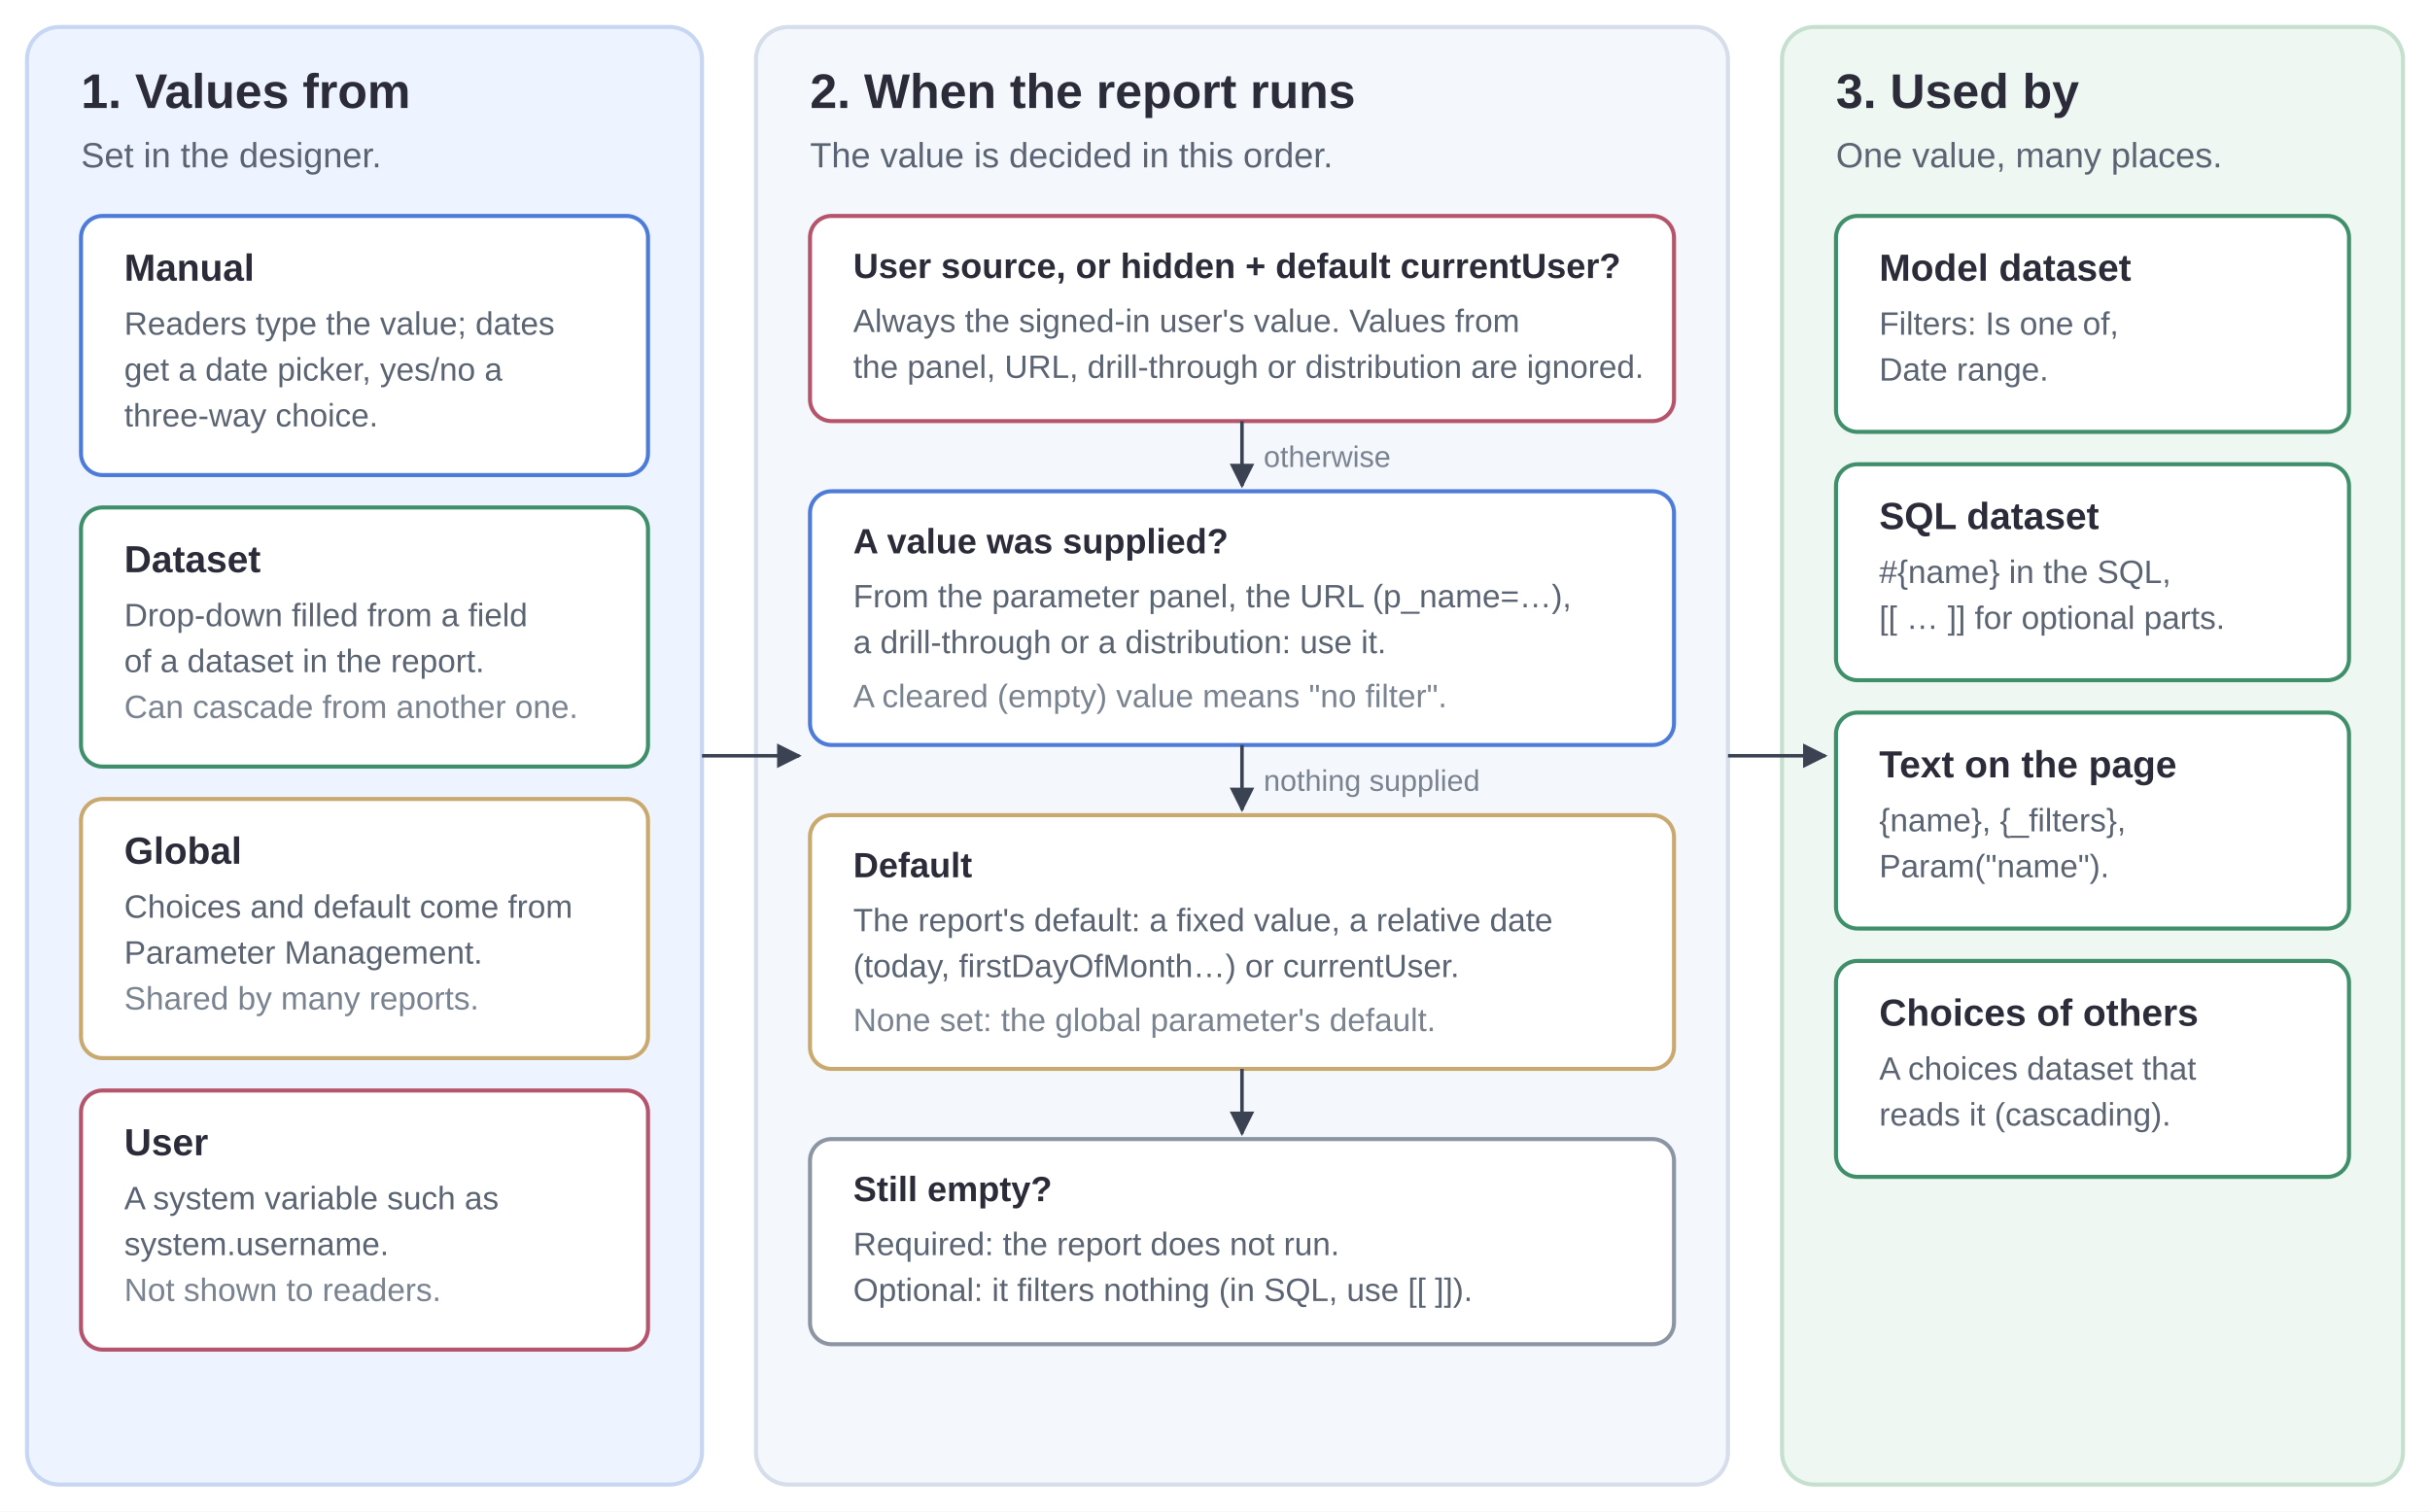
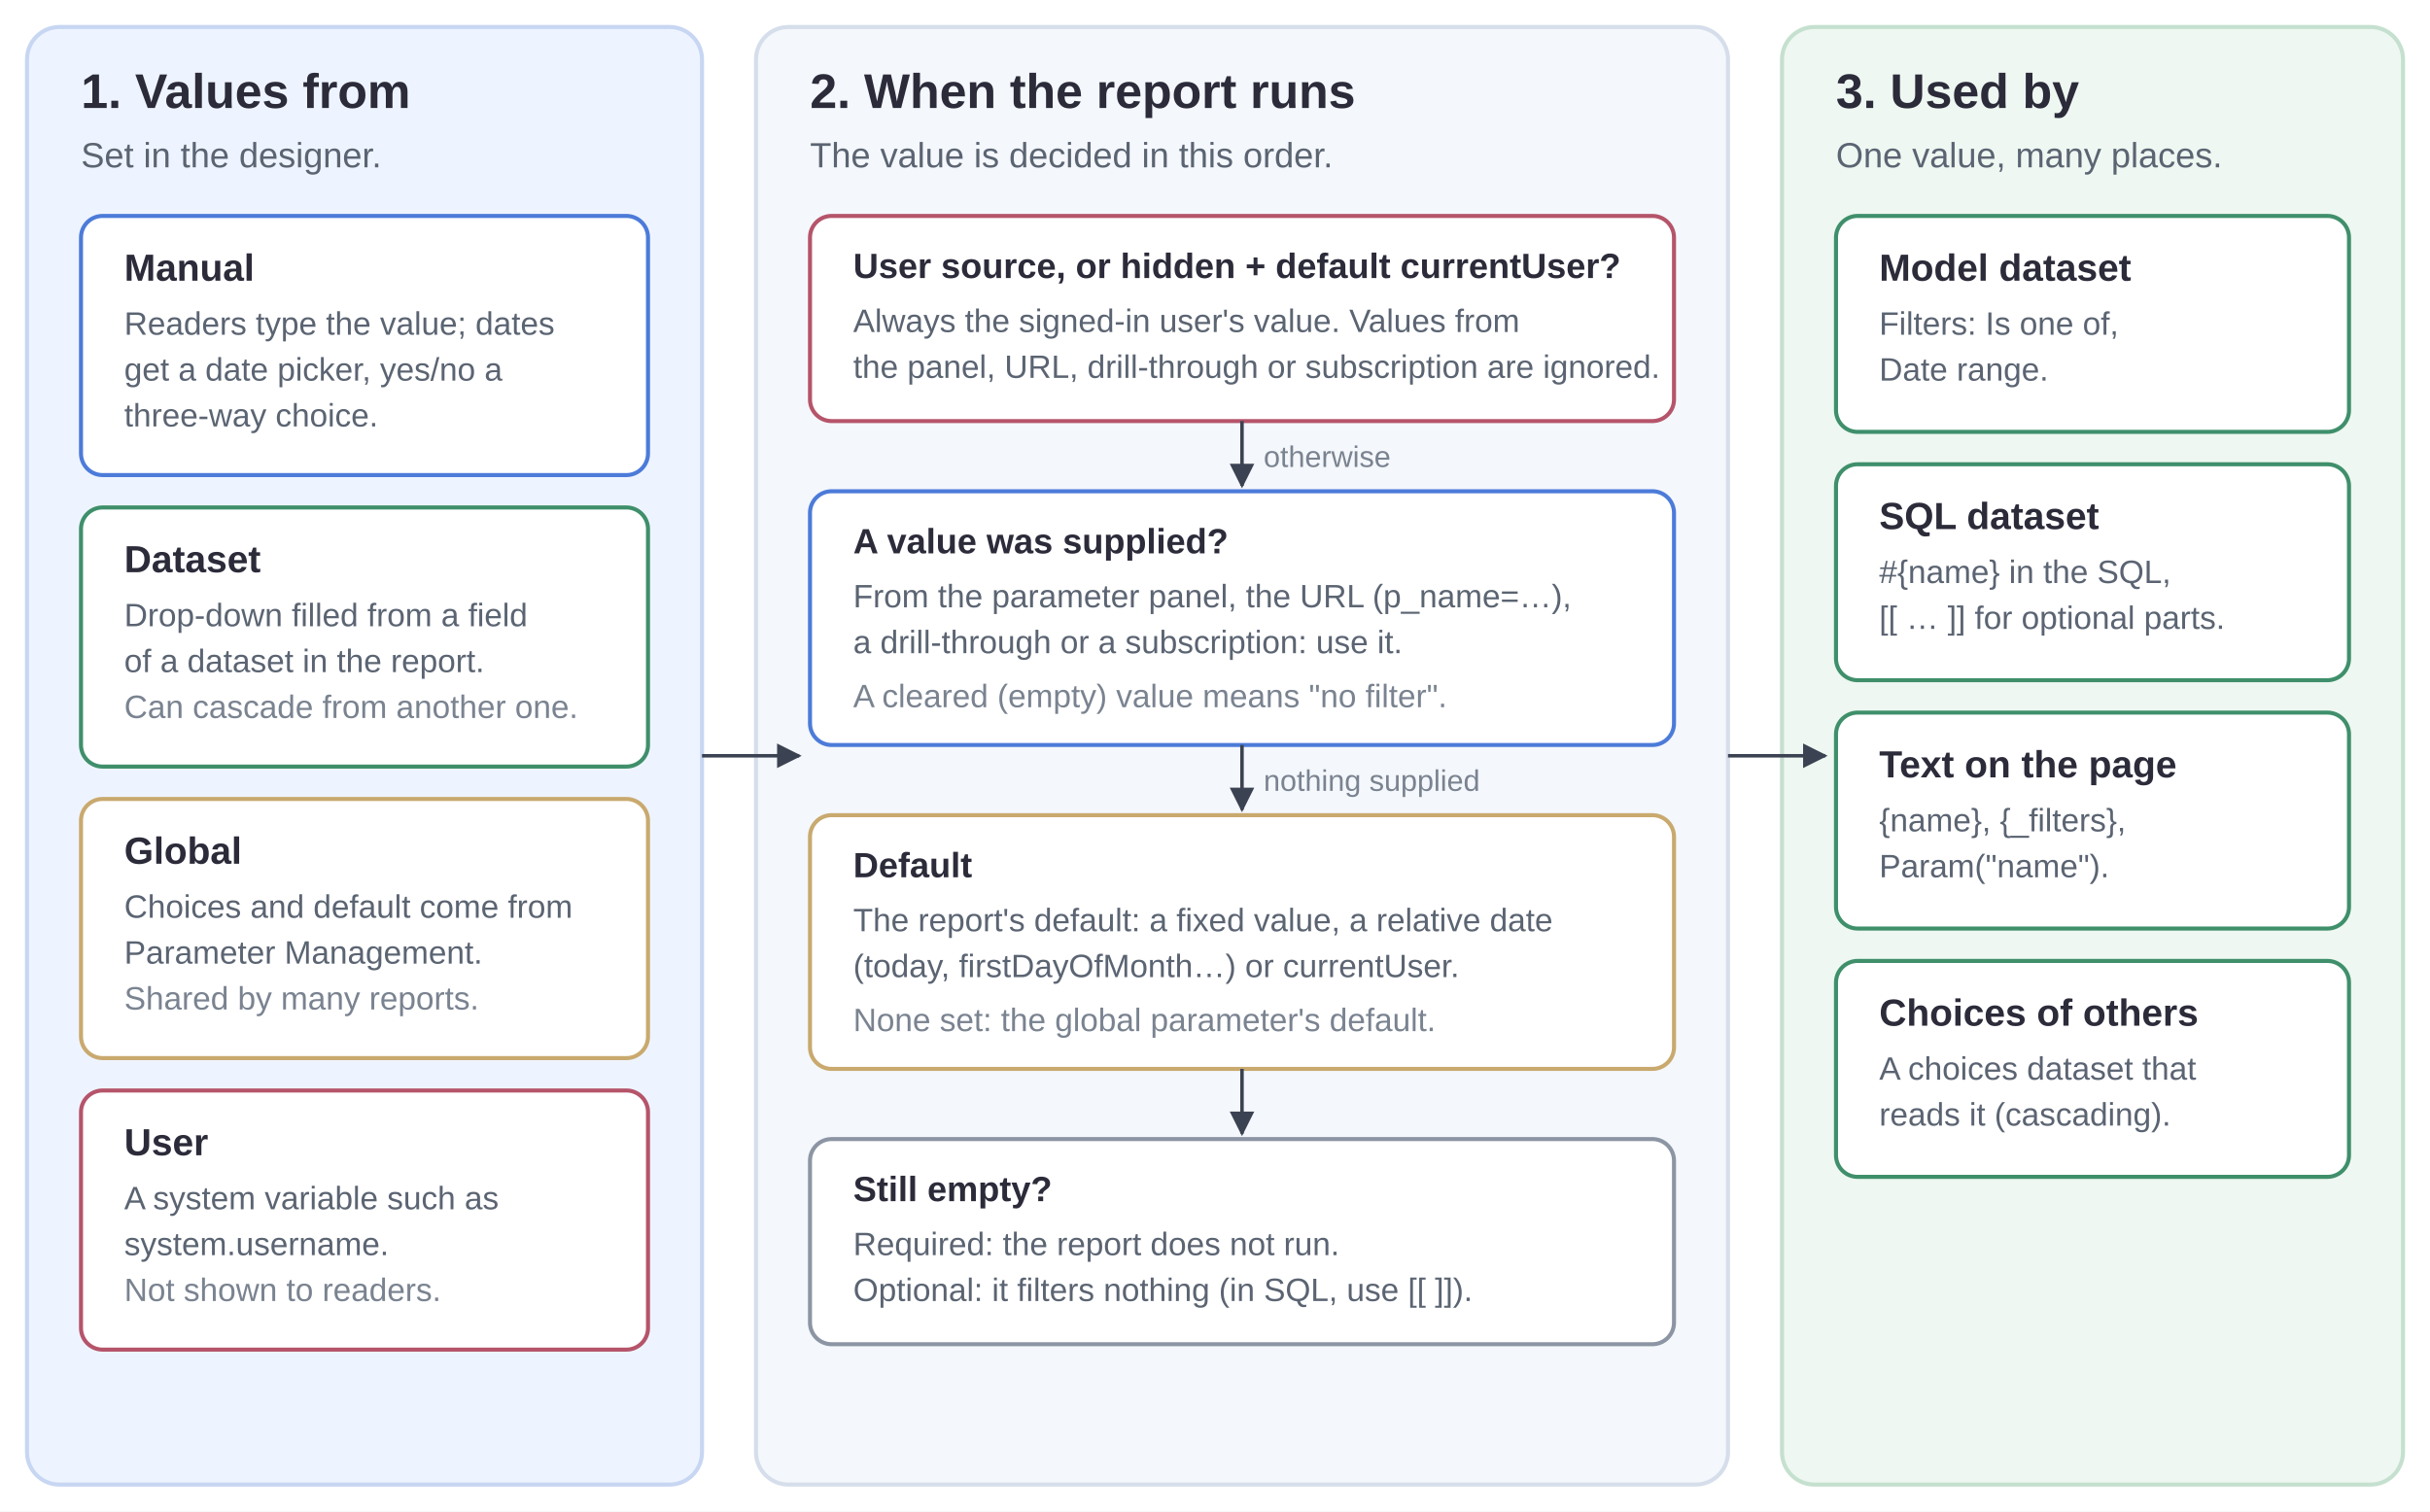
<svg xmlns="http://www.w3.org/2000/svg" width="900" height="560" viewBox="0 0 900 560" font-family="'Segoe UI','Helvetica Neue',Arial,'Microsoft YaHei','PingFang SC','Noto Sans',sans-serif" role="img" aria-labelledby="title desc">
  <defs>
    <marker id="arrow" viewBox="0 0 10 10" refX="9" refY="5" markerWidth="7" markerHeight="7" orient="auto-start-reverse">
      <path d="M0,0 L10,5 L0,10 z" fill="#3B4252" />
    </marker>
  </defs>
  <rect width="900" height="560" fill="#FFFFFF" />
  <rect x="10" y="10" width="250" height="540" rx="12" fill="#EEF4FF" stroke="#C7D6F2" stroke-width="1.5" />
  <text x="30" y="40" font-size="18" font-weight="700" fill="#2B2B3A">1. Values from</text>
  <text x="30" y="62" font-size="13" fill="#5B6472">Set in the designer.</text>
  <rect x="30" y="80" width="210" height="96" rx="8" fill="#FFFFFF" stroke="#4C7BD9" stroke-width="1.5" />
  <text x="46" y="104" font-size="14" font-weight="700" fill="#2B2B3A">Manual</text>
  <text x="46" y="124" font-size="12" fill="#5B6472">Readers type the value; dates</text>
  <text x="46" y="141" font-size="12" fill="#5B6472">get a date picker, yes/no a</text>
  <text x="46" y="158" font-size="12" fill="#5B6472">three-way choice.</text>
  <rect x="30" y="188" width="210" height="96" rx="8" fill="#FFFFFF" stroke="#3F8F6B" stroke-width="1.5" />
  <text x="46" y="212" font-size="14" font-weight="700" fill="#2B2B3A">Dataset</text>
  <text x="46" y="232" font-size="12" fill="#5B6472">Drop-down filled from a field</text>
  <text x="46" y="249" font-size="12" fill="#5B6472">of a dataset in the report.</text>
  <text x="46" y="266" font-size="12" fill="#7A8390">Can cascade from another one.</text>
  <rect x="30" y="296" width="210" height="96" rx="8" fill="#FFFFFF" stroke="#C9A96E" stroke-width="1.5" />
  <text x="46" y="320" font-size="14" font-weight="700" fill="#2B2B3A">Global</text>
  <text x="46" y="340" font-size="12" fill="#5B6472">Choices and default come from</text>
  <text x="46" y="357" font-size="12" fill="#5B6472">Parameter Management.</text>
  <text x="46" y="374" font-size="12" fill="#7A8390">Shared by many reports.</text>
  <rect x="30" y="404" width="210" height="96" rx="8" fill="#FFFFFF" stroke="#B5546A" stroke-width="1.5" />
  <text x="46" y="428" font-size="14" font-weight="700" fill="#2B2B3A">User</text>
  <text x="46" y="448" font-size="12" fill="#5B6472">A system variable such as</text>
  <text x="46" y="465" font-size="12" fill="#5B6472">system.username.</text>
  <text x="46" y="482" font-size="12" fill="#7A8390">Not shown to readers.</text>
  <rect x="280" y="10" width="360" height="540" rx="12" fill="#F4F7FB" stroke="#D5DEEA" stroke-width="1.5" />
  <text x="300" y="40" font-size="18" font-weight="700" fill="#2B2B3A">2. When the report runs</text>
  <text x="300" y="62" font-size="13" fill="#5B6472">The value is decided in this order.</text>
  <rect x="300" y="80" width="320" height="76" rx="8" fill="#FFFFFF" stroke="#B5546A" stroke-width="1.5" />
  <text x="316" y="103" font-size="13" font-weight="700" fill="#2B2B3A">User source, or hidden + default currentUser?</text>
  <text x="316" y="123" font-size="12" fill="#5B6472">Always the signed-in user's value. Values from</text>
-   <text x="316" y="140" font-size="12" fill="#5B6472">the panel, URL, drill-through or distribution are ignored.</text>
+   <text x="316" y="140" font-size="12" fill="#5B6472">the panel, URL, drill-through or subscription are ignored.</text>
  <line x1="460" y1="156" x2="460" y2="180" stroke="#3B4252" stroke-width="1.3" marker-end="url(#arrow)" />
  <text x="468" y="173" font-size="11" fill="#7A8390">otherwise</text>
  <rect x="300" y="182" width="320" height="94" rx="8" fill="#FFFFFF" stroke="#4C7BD9" stroke-width="1.5" />
  <text x="316" y="205" font-size="13" font-weight="700" fill="#2B2B3A">A value was supplied?</text>
  <text x="316" y="225" font-size="12" fill="#5B6472">From the parameter panel, the URL (p_name=…),</text>
-   <text x="316" y="242" font-size="12" fill="#5B6472">a drill-through or a distribution: use it.</text>
+   <text x="316" y="242" font-size="12" fill="#5B6472">a drill-through or a subscription: use it.</text>
  <text x="316" y="262" font-size="12" fill="#7A8390">A cleared (empty) value means "no filter".</text>
  <line x1="460" y1="276" x2="460" y2="300" stroke="#3B4252" stroke-width="1.3" marker-end="url(#arrow)" />
  <text x="468" y="293" font-size="11" fill="#7A8390">nothing supplied</text>
  <rect x="300" y="302" width="320" height="94" rx="8" fill="#FFFFFF" stroke="#C9A96E" stroke-width="1.5" />
  <text x="316" y="325" font-size="13" font-weight="700" fill="#2B2B3A">Default</text>
  <text x="316" y="345" font-size="12" fill="#5B6472">The report's default: a fixed value, a relative date</text>
  <text x="316" y="362" font-size="12" fill="#5B6472">(today, firstDayOfMonth…) or currentUser.</text>
  <text x="316" y="382" font-size="12" fill="#7A8390">None set: the global parameter's default.</text>
  <line x1="460" y1="396" x2="460" y2="420" stroke="#3B4252" stroke-width="1.3" marker-end="url(#arrow)" />
  <rect x="300" y="422" width="320" height="76" rx="8" fill="#FFFFFF" stroke="#8C95A3" stroke-width="1.5" />
  <text x="316" y="445" font-size="13" font-weight="700" fill="#2B2B3A">Still empty?</text>
  <text x="316" y="465" font-size="12" fill="#5B6472">Required: the report does not run.</text>
  <text x="316" y="482" font-size="12" fill="#5B6472">Optional: it filters nothing (in SQL, use [[ ]]).</text>
  <rect x="660" y="10" width="230" height="540" rx="12" fill="#EEF7F1" stroke="#C5E0CF" stroke-width="1.5" />
  <text x="680" y="40" font-size="18" font-weight="700" fill="#2B2B3A">3. Used by</text>
  <text x="680" y="62" font-size="13" fill="#5B6472">One value, many places.</text>
  <rect x="680" y="80" width="190" height="80" rx="8" fill="#FFFFFF" stroke="#3F8F6B" stroke-width="1.5" />
  <text x="696" y="104" font-size="14" font-weight="700" fill="#2B2B3A">Model dataset</text>
  <text x="696" y="124" font-size="12" fill="#5B6472">Filters: Is one of,</text>
  <text x="696" y="141" font-size="12" fill="#5B6472">Date range.</text>
  <rect x="680" y="172" width="190" height="80" rx="8" fill="#FFFFFF" stroke="#3F8F6B" stroke-width="1.5" />
  <text x="696" y="196" font-size="14" font-weight="700" fill="#2B2B3A">SQL dataset</text>
  <text x="696" y="216" font-size="12" fill="#5B6472">#{name} in the SQL,</text>
  <text x="696" y="233" font-size="12" fill="#5B6472">[[ … ]] for optional parts.</text>
  <rect x="680" y="264" width="190" height="80" rx="8" fill="#FFFFFF" stroke="#3F8F6B" stroke-width="1.5" />
  <text x="696" y="288" font-size="14" font-weight="700" fill="#2B2B3A">Text on the page</text>
  <text x="696" y="308" font-size="12" fill="#5B6472">{name}, {_filters},</text>
  <text x="696" y="325" font-size="12" fill="#5B6472">Param("name").</text>
  <rect x="680" y="356" width="190" height="80" rx="8" fill="#FFFFFF" stroke="#3F8F6B" stroke-width="1.5" />
  <text x="696" y="380" font-size="14" font-weight="700" fill="#2B2B3A">Choices of others</text>
  <text x="696" y="400" font-size="12" fill="#5B6472">A choices dataset that</text>
  <text x="696" y="417" font-size="12" fill="#5B6472">reads it (cascading).</text>
  <line x1="260" y1="280" x2="296" y2="280" stroke="#3B4252" stroke-width="1.3" marker-end="url(#arrow)" />
  <line x1="640" y1="280" x2="676" y2="280" stroke="#3B4252" stroke-width="1.3" marker-end="url(#arrow)" />
</svg>
